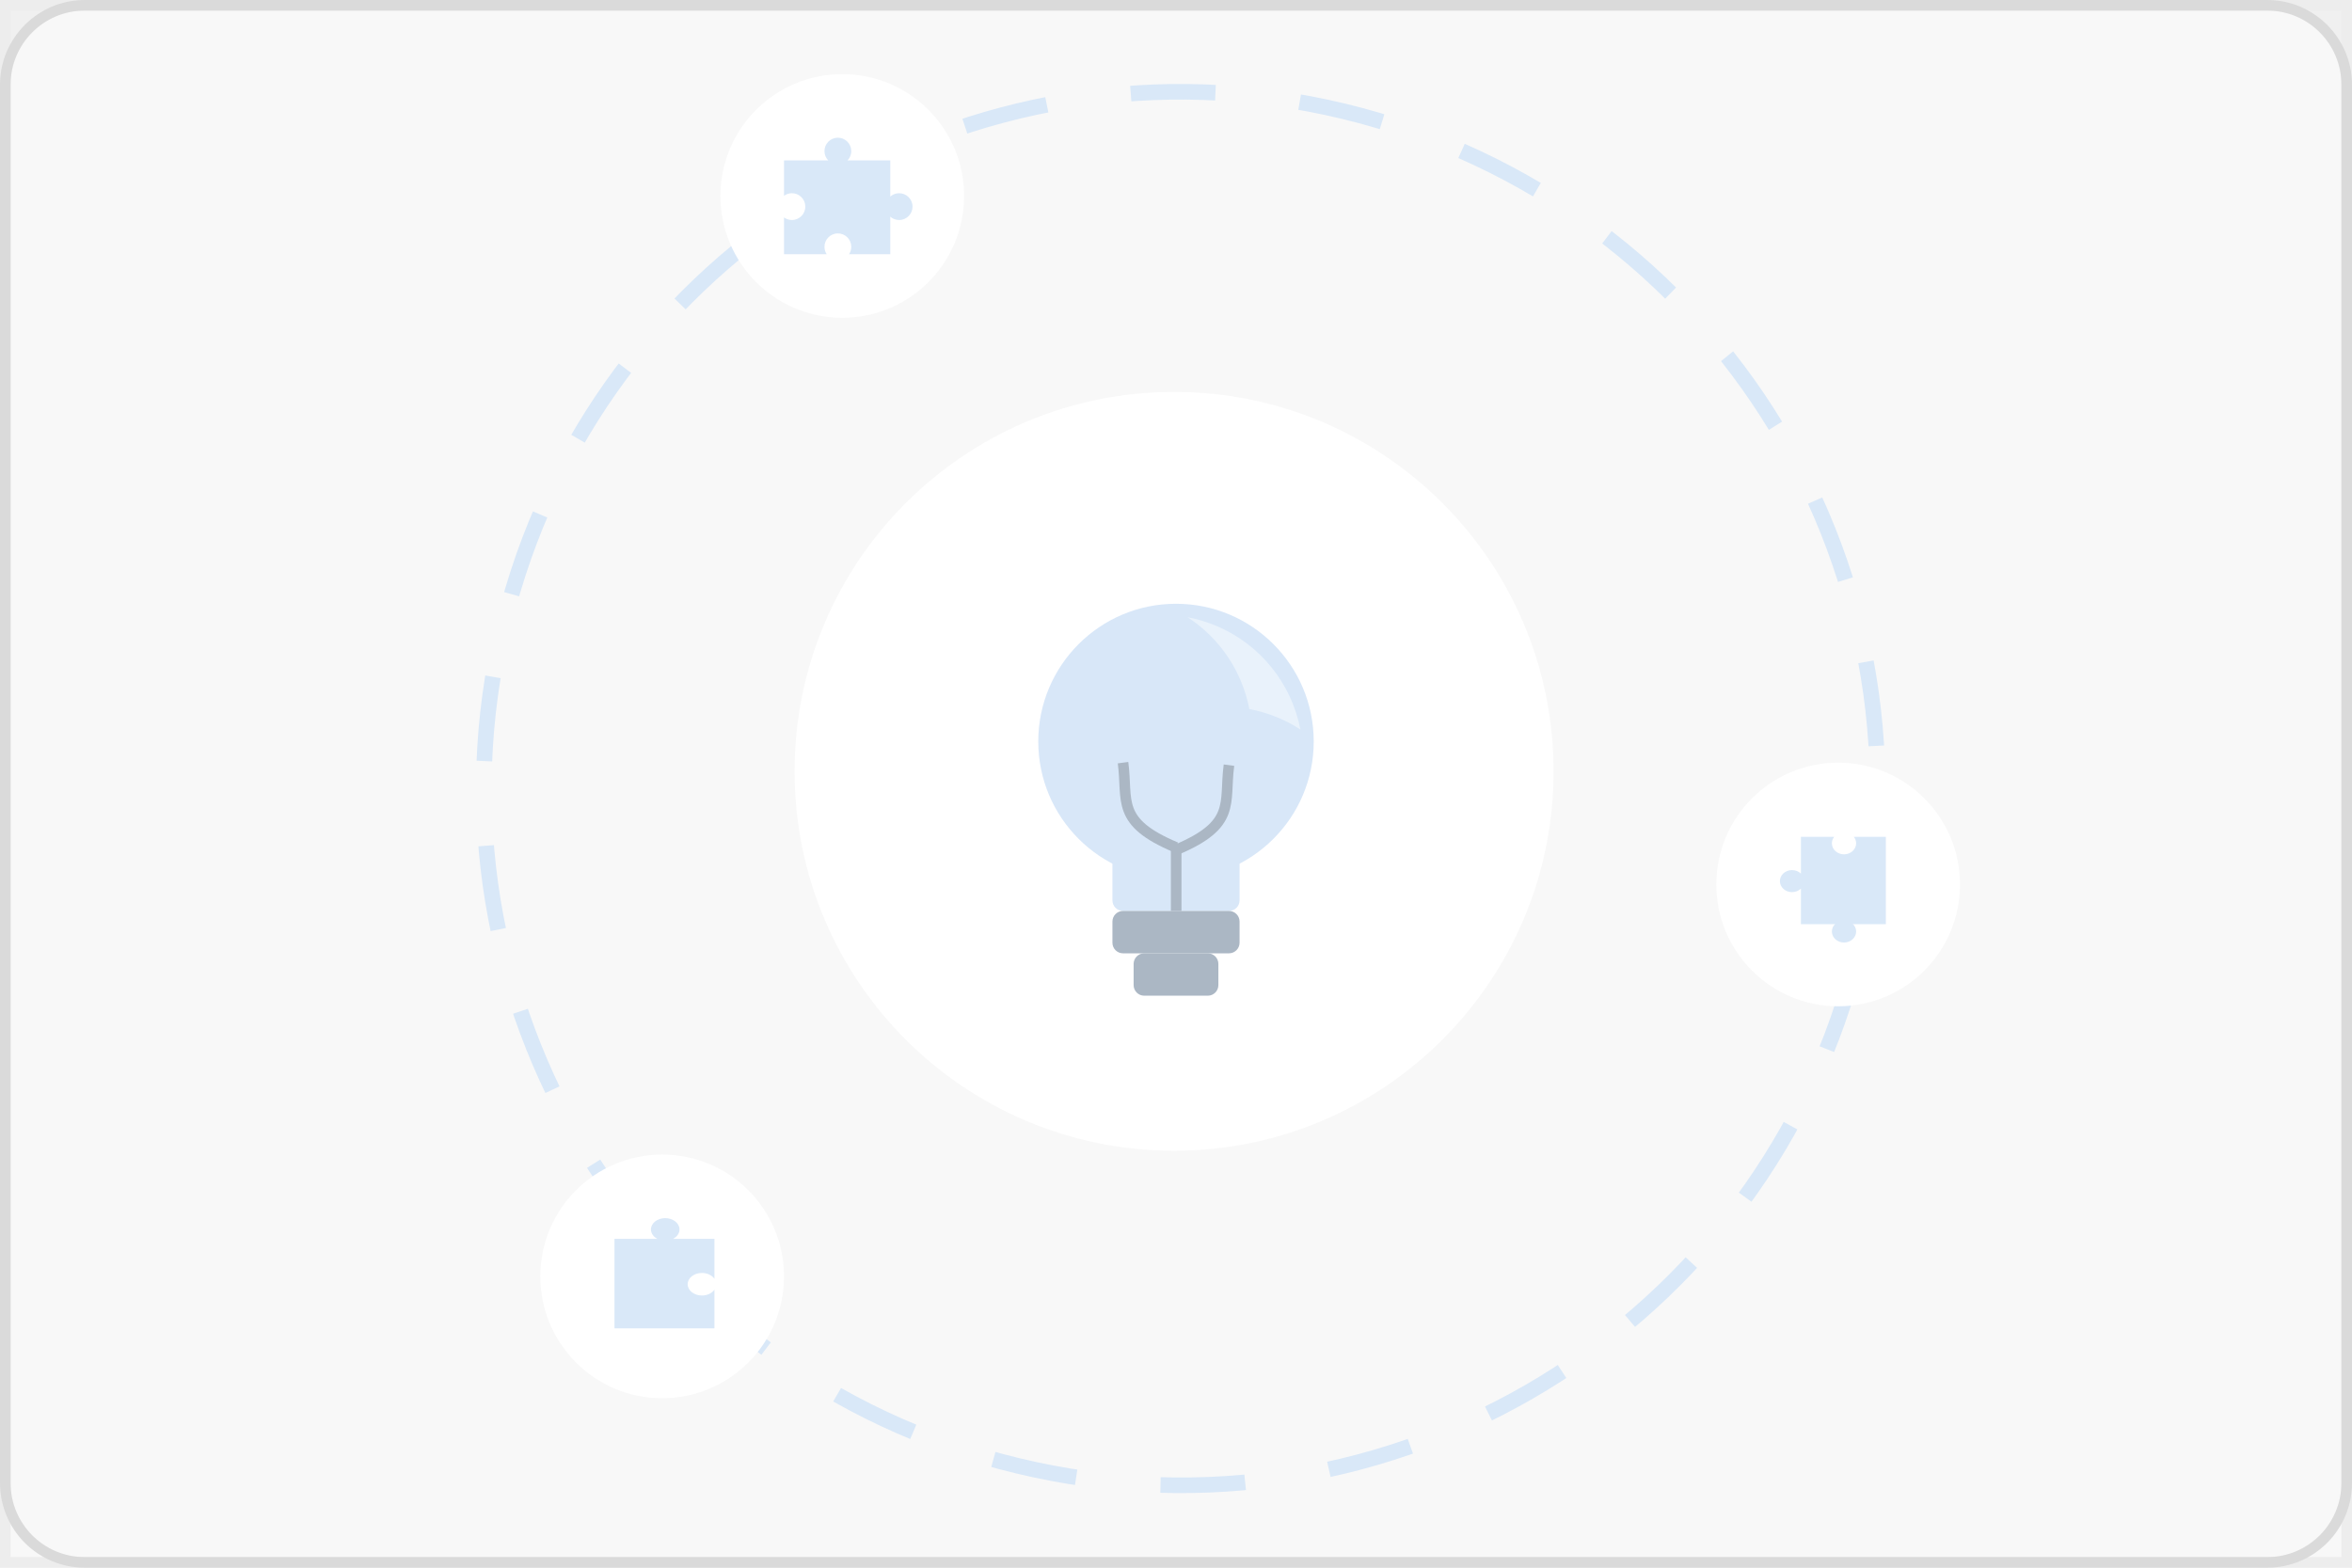
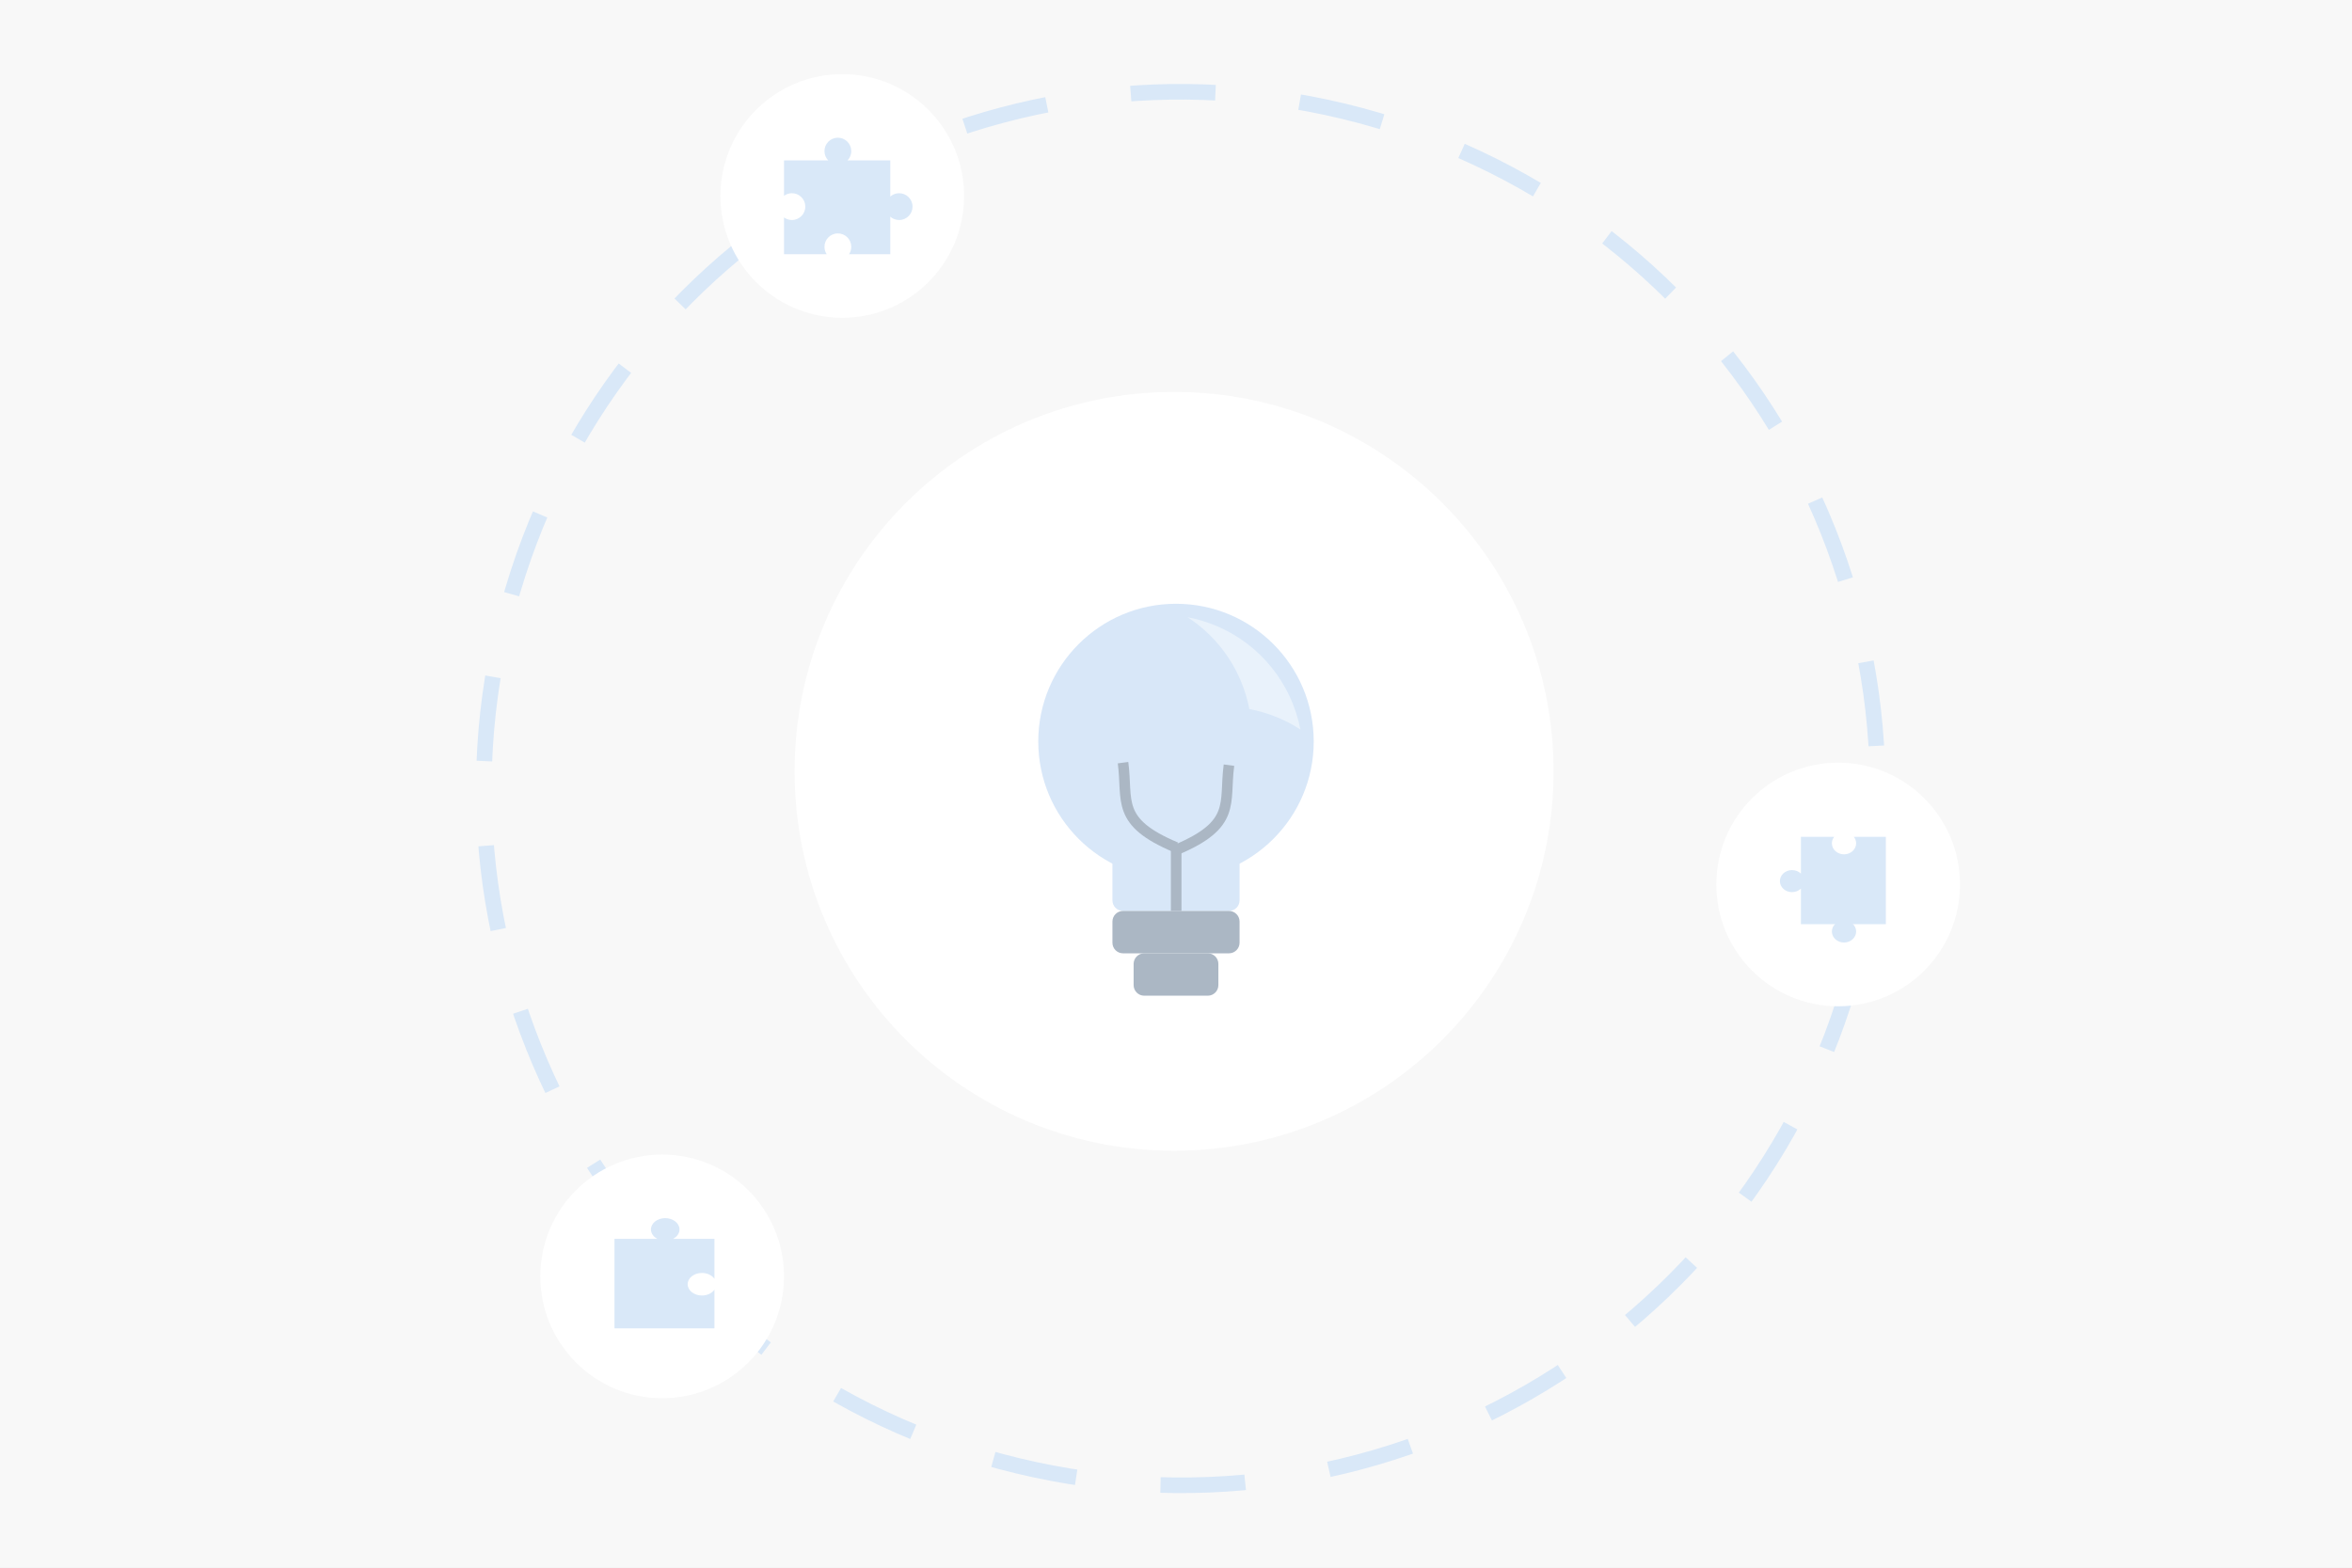
- <svg xmlns="http://www.w3.org/2000/svg" width="222" height="148" viewBox="0 0 222 148" fill="none">
-   <g clip-path="url(#clip0_220_493)">
-     <path d="M0 8C0 3.582 3.582 0 8 0H214C218.418 0 222 3.582 222 8V148H0V8Z" fill="#F8F8F8" />
-     <circle cx="111.444" cy="74.444" r="65.763" transform="rotate(15 111.444 74.4439)" stroke="#D9E8F8" stroke-width="1.472" stroke-dasharray="8 8" />
-     <circle cx="110.819" cy="72.819" r="35.819" fill="white" />
-     <circle cx="79.5" cy="18.5" r="11.5" fill="white" />
-     <path fill-rule="evenodd" clip-rule="evenodd" d="M78.175 15.145C77.96 14.923 77.826 14.622 77.819 14.289C77.806 13.591 78.361 13.014 79.06 13C79.758 12.987 80.335 13.542 80.349 14.241C80.356 14.591 80.219 14.911 79.993 15.145H84.03V18.557C84.247 18.366 84.531 18.247 84.843 18.241C85.541 18.228 86.118 18.783 86.132 19.482C86.145 20.18 85.59 20.757 84.891 20.771C84.561 20.777 84.259 20.657 84.03 20.454V24H80.139C80.276 23.793 80.354 23.544 80.349 23.277C80.336 22.578 79.759 22.023 79.06 22.036C78.362 22.049 77.806 22.627 77.82 23.325C77.824 23.575 77.901 23.806 78.03 24H74V20.527C74.216 20.685 74.483 20.776 74.771 20.771C75.469 20.757 76.025 20.18 76.011 19.482C75.998 18.783 75.421 18.228 74.723 18.241C74.452 18.246 74.203 18.336 74 18.485V15.145H78.175Z" fill="#D9E8F8" />
-     <circle cx="173.5" cy="83.5" r="11.5" fill="white" />
-     <circle cx="62.5" cy="120.5" r="11.5" transform="rotate(180 62.5 120.5)" fill="white" />
-     <path fill-rule="evenodd" clip-rule="evenodd" d="M64.907 121.26C64.892 120.672 65.484 120.186 66.229 120.175C66.746 120.167 67.201 120.391 67.435 120.726L67.435 116.958L63.524 116.958C63.9 116.764 64.145 116.426 64.136 116.045C64.122 115.457 63.507 114.989 62.763 115C62.019 115.011 61.427 115.497 61.441 116.086C61.45 116.452 61.692 116.772 62.053 116.958L58 116.958L58 125.404L67.435 125.404L67.435 121.754C67.21 122.076 66.779 122.297 66.28 122.305C65.536 122.316 64.921 121.848 64.907 121.26Z" fill="#D9E8F8" />
-     <path fill-rule="evenodd" clip-rule="evenodd" d="M178 79L178 87.251L169.985 87.251L169.985 83.89C169.78 84.09 169.491 84.218 169.167 84.223C168.535 84.234 168.012 83.777 168 83.203C167.988 82.628 168.491 82.153 169.123 82.142C169.463 82.136 169.77 82.265 169.985 82.475L169.985 79L173.128 79C172.985 79.177 172.903 79.397 172.908 79.634C172.92 80.209 173.442 80.666 174.074 80.655C174.707 80.644 175.209 80.169 175.197 79.594C175.193 79.372 175.111 79.167 174.977 79L178 79Z" fill="#D9E8F8" />
-     <ellipse cx="1.145" cy="1.041" rx="1.145" ry="1.041" transform="matrix(-0.99985 0.0173015 -0.020945 -0.999781 175.219 88.9604)" fill="#D9E8F8" />
-     <circle cx="111" cy="70" r="13" fill="#D8E7F8" />
-     <path d="M105 80C105 79.448 105.448 79 106 79H116C116.552 79 117 79.448 117 80V85C117 85.552 116.552 86 116 86H106C105.448 86 105 85.552 105 85V80Z" fill="#D8E7F8" />
-     <rect x="107" y="90" width="8" height="4" rx="1" fill="#ABB7C4" />
-     <rect x="105" y="86" width="12" height="4" rx="1" fill="#ABB7C4" />
-     <path d="M106 72C106.481 75.61 105.255 77.594 111 80" stroke="#ABB7C4" stroke-linejoin="round" />
-     <path d="M116 72.236C115.519 75.846 116.745 77.829 111 80.236" stroke="#ABB7C4" stroke-linejoin="round" />
-     <path d="M111.017 80L111.017 86" stroke="#ABB7C4" stroke-linejoin="round" />
-     <path fill-rule="evenodd" clip-rule="evenodd" d="M102.389 82.497C102.388 82.493 102.387 82.49 102.387 82.486C102.38 82.485 102.373 82.484 102.366 82.482C102.374 82.487 102.381 82.492 102.389 82.497ZM117.923 66.939C117.251 63.451 115.194 60.283 112.096 58.269C113.001 58.441 113.902 58.71 114.786 59.081C119.066 60.877 121.922 64.636 122.741 68.866C122.084 68.441 121.38 68.068 120.633 67.754C119.743 67.381 118.835 67.111 117.923 66.939Z" fill="#E9F2FB" />
+ <svg xmlns="http://www.w3.org/2000/svg" width="222" height="148" viewBox="0 0 222 148" fill="none" version="1.1" id="svg49">
+   <rect style="fill:#f8f8f8;stroke-width:1.89" id="rect386" width="222" height="148" x="0" y="0" />
+   <g clip-path="url(#clip0_220_493)" id="g38">
+     <circle cx="111.444" cy="74.444" r="65.763" transform="rotate(15 111.444 74.4439)" stroke="#D9E8F8" stroke-width="1.472" stroke-dasharray="8 8" id="circle4" />
+     <circle cx="110.819" cy="72.819" r="35.819" fill="white" id="circle6" />
+     <circle cx="79.5" cy="18.5" r="11.5" fill="white" id="circle8" />
+     <path fill-rule="evenodd" clip-rule="evenodd" d="M78.175 15.145C77.96 14.923 77.826 14.622 77.819 14.289C77.806 13.591 78.361 13.014 79.06 13C79.758 12.987 80.335 13.542 80.349 14.241C80.356 14.591 80.219 14.911 79.993 15.145H84.03V18.557C84.247 18.366 84.531 18.247 84.843 18.241C85.541 18.228 86.118 18.783 86.132 19.482C86.145 20.18 85.59 20.757 84.891 20.771C84.561 20.777 84.259 20.657 84.03 20.454V24H80.139C80.276 23.793 80.354 23.544 80.349 23.277C80.336 22.578 79.759 22.023 79.06 22.036C78.362 22.049 77.806 22.627 77.82 23.325C77.824 23.575 77.901 23.806 78.03 24H74V20.527C74.216 20.685 74.483 20.776 74.771 20.771C75.469 20.757 76.025 20.18 76.011 19.482C75.998 18.783 75.421 18.228 74.723 18.241C74.452 18.246 74.203 18.336 74 18.485V15.145H78.175Z" fill="#D9E8F8" id="path10" />
+     <circle cx="173.5" cy="83.5" r="11.5" fill="white" id="circle12" />
+     <circle cx="62.5" cy="120.5" r="11.5" transform="rotate(180 62.5 120.5)" fill="white" id="circle14" />
+     <path fill-rule="evenodd" clip-rule="evenodd" d="M64.907 121.26C64.892 120.672 65.484 120.186 66.229 120.175C66.746 120.167 67.201 120.391 67.435 120.726L67.435 116.958L63.524 116.958C63.9 116.764 64.145 116.426 64.136 116.045C64.122 115.457 63.507 114.989 62.763 115C62.019 115.011 61.427 115.497 61.441 116.086C61.45 116.452 61.692 116.772 62.053 116.958L58 116.958L58 125.404L67.435 125.404L67.435 121.754C67.21 122.076 66.779 122.297 66.28 122.305C65.536 122.316 64.921 121.848 64.907 121.26Z" fill="#D9E8F8" id="path16" />
+     <path fill-rule="evenodd" clip-rule="evenodd" d="M178 79L178 87.251L169.985 87.251L169.985 83.89C169.78 84.09 169.491 84.218 169.167 84.223C168.535 84.234 168.012 83.777 168 83.203C167.988 82.628 168.491 82.153 169.123 82.142C169.463 82.136 169.77 82.265 169.985 82.475L169.985 79L173.128 79C172.985 79.177 172.903 79.397 172.908 79.634C172.92 80.209 173.442 80.666 174.074 80.655C174.707 80.644 175.209 80.169 175.197 79.594C175.193 79.372 175.111 79.167 174.977 79L178 79Z" fill="#D9E8F8" id="path18" />
+     <ellipse cx="1.145" cy="1.041" rx="1.145" ry="1.041" transform="matrix(-0.99985 0.0173015 -0.020945 -0.999781 175.219 88.9604)" fill="#D9E8F8" id="ellipse20" />
+     <circle cx="111" cy="70" r="13" fill="#D8E7F8" id="circle22" />
+     <path d="M105 80C105 79.448 105.448 79 106 79H116C116.552 79 117 79.448 117 80V85C117 85.552 116.552 86 116 86H106C105.448 86 105 85.552 105 85V80Z" fill="#D8E7F8" id="path24" />
+     <rect x="107" y="90" width="8" height="4" rx="1" fill="#ABB7C4" id="rect26" />
+     <rect x="105" y="86" width="12" height="4" rx="1" fill="#ABB7C4" id="rect28" />
+     <path d="M106 72C106.481 75.61 105.255 77.594 111 80" stroke="#ABB7C4" stroke-linejoin="round" id="path30" />
+     <path d="M116 72.236C115.519 75.846 116.745 77.829 111 80.236" stroke="#ABB7C4" stroke-linejoin="round" id="path32" />
+     <path d="M111.017 80L111.017 86" stroke="#ABB7C4" stroke-linejoin="round" id="path34" />
+     <path fill-rule="evenodd" clip-rule="evenodd" d="M102.389 82.497C102.388 82.493 102.387 82.49 102.387 82.486C102.38 82.485 102.373 82.484 102.366 82.482C102.374 82.487 102.381 82.492 102.389 82.497ZM117.923 66.939C117.251 63.451 115.194 60.283 112.096 58.269C113.001 58.441 113.902 58.71 114.786 59.081C119.066 60.877 121.922 64.636 122.741 68.866C122.084 68.441 121.38 68.068 120.633 67.754C119.743 67.381 118.835 67.111 117.923 66.939Z" fill="#E9F2FB" id="path36" />
  </g>
-   <rect x="0.5" y="0.5" width="221" height="147" stroke="#EDEDED" />
-   <rect x="0.5" y="0.5" width="221" height="147" rx="7.5" stroke="#DADADA" />
-   <defs>
+   <defs id="defs47">
    <clipPath id="clip0_220_493">
-       <rect width="222" height="148" fill="white" />
+       <rect width="222" height="148" fill="white" id="rect44" />
    </clipPath>
  </defs>
</svg>
